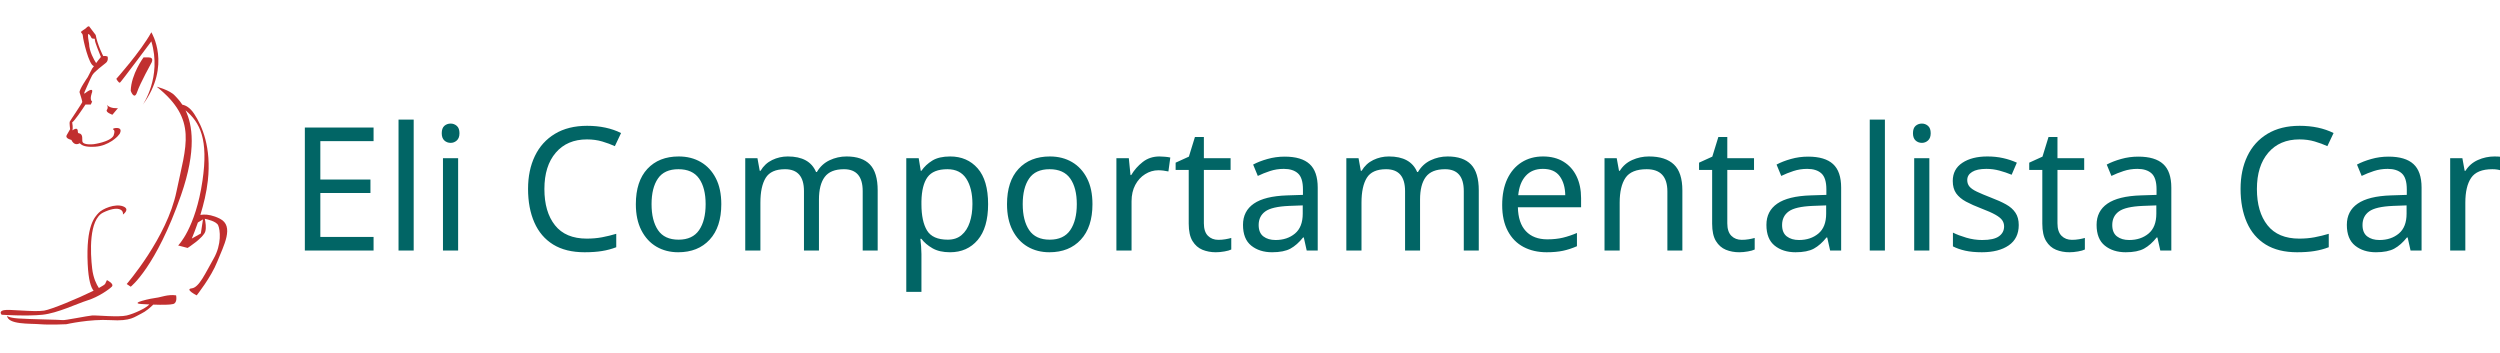
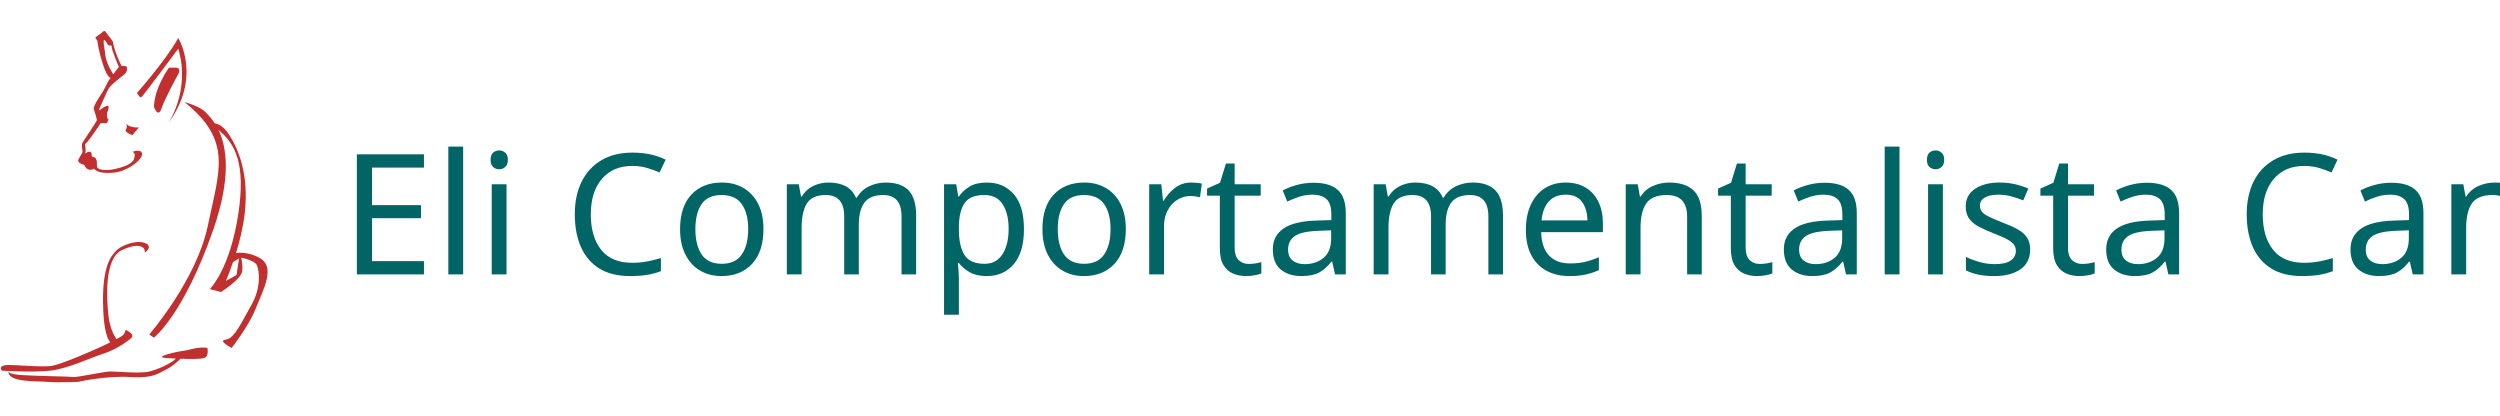
- <svg xmlns="http://www.w3.org/2000/svg" width="925.268" height="130.421" viewBox="0 -2.29 925.268 130.42" class="css-1j8o68f" version="1.1" id="svg26">
+ <svg xmlns="http://www.w3.org/2000/svg" width="785.635" height="130.421" viewBox="0 -2.29 785.635 130.42" class="css-1j8o68f" version="1.1" id="svg26">
  <defs id="SvgjsDefs1489" />
-   <text xml:space="preserve" style="font-style:normal;font-weight:normal;font-size:53.121px;line-height:1.25;font-family:sans-serif;letter-spacing:0px;word-spacing:0px;fill:#016565;fill-opacity:1;stroke:none;stroke-width:1.328" x="106.638" y="90.429" id="text843-3-0">
-     <tspan id="tspan841-8-9" x="106.638" y="90.429" style="font-style:normal;font-variant:normal;font-weight:normal;font-stretch:normal;font-size:63.745px;font-family:'Colonna MT';-inkscape-font-specification:'Colonna MT';fill:#016565;fill-opacity:1;stroke-width:1.328">Eli Comportamentalista Canino</tspan>
+   <text xml:space="preserve" style="font-style:normal;font-weight:normal;font-size:44.035px;line-height:1.25;font-family:sans-serif;letter-spacing:0px;word-spacing:0px;fill:#016565;fill-opacity:1;stroke:none;stroke-width:1.101" x="107.027" y="83.934" id="text843-3-0">
+     <tspan id="tspan841-8-9" x="107.027" y="83.934" style="font-style:normal;font-variant:normal;font-weight:normal;font-stretch:normal;font-size:52.842px;font-family:'Colonna MT';-inkscape-font-specification:'Colonna MT';fill:#016565;fill-opacity:1;stroke-width:1.101">Eli Comportamentalista Canino</tspan>
  </text>
  <g id="SvgjsG1490-1" featurekey="nYIUkx-0" transform="matrix(1.280045,0,0,1.280045,-20.42506,-1.201386)" style="fill:#c12f2f">
    <g id="g17-6">
      <path d="m 50.655,23.027 c 0.358,-0.238 9.061,-11.923 9.061,-11.923 3.1,10.373 -2.504,18.361 -2.504,18.361 8.465,-11.446 2.504,-20.984 2.504,-20.984 -3.1,5.604 -10.134,13.473 -10.134,13.473 0,0 0.716,1.311 1.073,1.073 z" id="path3-8" />
      <path d="m 59.001,15.754 c -1.55,0 -1.55,0 -1.55,0 0,0 -3.577,4.829 -3.696,9.657 0,0 1.013,2.861 1.848,0.358 0.835,-2.504 4.173,-8.525 4.173,-8.525 0,0 0.775,-1.49 -0.775,-1.49 z" id="path5-00" />
      <path d="m 36.587,39.6 c 0.773,1.631 1.881,1.284 2.441,0.962 0.666,0.728 1.772,1.171 4.474,1.005 3.875,-0.238 6.438,-2.983 6.438,-2.983 l 0.596,-0.713 c 0,0 0.656,-1.073 0,-1.523 -0.656,-0.45 -2.444,-0.026 -1.788,0.272 0.656,0.298 0,1.823 0,1.823 -1.073,1.763 -5.663,2.39 -5.663,2.39 0,0 -2.851,0.352 -3.268,-0.662 -0.226,-0.549 0.324,-2.267 -1.024,-2.479 -0.543,-0.085 -0.179,-0.656 -0.477,-1.133 -0.298,-0.477 -1.162,0.111 -1.451,0.287 0.287,-0.566 -0.04,-2.314 -0.04,-2.314 0.671,-0.402 2.817,-3.588 3.848,-5.156 h 1.531 l 0.399,-0.865 c -0.898,-0.596 0,-2.742 0,-2.742 0.282,-1.361 -1.322,-0.25 -2.259,0.494 -0.013,-0.23 -0.002,-0.375 -0.002,-0.375 0,0 1.669,-3.875 2.261,-4.948 0.592,-1.073 3.223,-2.981 3.998,-3.636 0.775,-0.656 0.477,-1.788 0.477,-1.788 -0.476,-0.214 -0.912,-0.218 -1.266,-0.147 -0.147,-0.282 -1.68,-3.275 -2.191,-6.112 L 41.713,6.753 c 0,0 -0.358,-0.06 -0.775,0.417 -0.417,0.477 -1.669,1.013 -1.55,1.312 0.119,0.298 0.536,0.417 0.536,1.133 0,0.712 1.714,8.454 3.2,8.639 l -0.521,0.72 -1.293,2.504 c 0,0 -2.578,3.696 -2.339,4.411 0.238,0.715 0.775,2.444 0.775,2.742 0,0.298 -3.517,5.425 -3.636,5.723 -0.119,0.298 0.119,2.146 0.119,2.146 -0.273,0.542 -1.023,1.715 -1.073,1.942 -0.179,0.81 1.431,1.158 1.431,1.158 z m 5.126,-27.84 c 0,0 -0.656,-3.219 -0.06,-2.742 0.596,0.477 0.588,1.073 0.95,1.252 0.362,0.179 0.839,-0.179 0.779,0.417 -0.054,0.536 1.446,4.2 1.75,4.937 -0.128,0.073 -1.382,1.763 -1.382,1.763 -0.648,-1.013 -1.991,-3.37 -2.037,-5.627 z" id="path7-14" />
      <path d="m 79.516,62.372 c -1.944,-0.97 -3.519,-1.208 -4.664,-1.179 -0.366,0.009 -0.688,0.045 -0.963,0.094 0.934,-3.015 1.781,-6.456 2.161,-9.884 1.073,-9.657 -1.669,-15.857 -3.935,-19.315 -1.247,-1.904 -2.53,-2.506 -3.432,-2.662 -0.901,-1.38 -1.775,-2.187 -2.172,-2.63 C 65.08,25.2 61.265,24.219 61.265,24.219 73.188,33.757 69.73,41.149 66.988,54.503 64.246,67.856 52.591,81.27 52.591,81.27 l 1.163,0.775 c 0,0 7.273,-5.604 14.546,-26.468 4.568,-13.105 3.257,-20.47 1.295,-24.533 4.226,3.5 6.655,8.419 4.905,20.36 -2.027,13.83 -7.034,18.719 -7.034,18.719 l 2.742,0.715 c 0,0 4.65,-2.968 5.127,-4.822 0.282,-1.095 0.062,-2.575 -0.165,-3.606 0.728,0.146 3.348,0.744 3.861,1.871 0.596,1.311 1.073,5.484 -1.312,9.657 -2.385,4.173 -4.181,8.346 -6.323,8.584 -2.142,0.238 1.435,2.027 1.435,2.027 0,0 4.173,-5.246 5.961,-9.777 1.79,-4.531 5.025,-10.254 0.724,-12.4 z m -5.492,4.292 -2.614,1.461 c 0.512,-1.23 1.135,-2.818 1.762,-4.641 l 1.471,-0.906 z" id="path9-1" />
      <path d="m 28.241,90.152 c 4.411,-0.477 10.015,-3.219 13.07,-4.173 3.055,-0.954 6.126,-3.1 6.961,-3.935 0.835,-0.835 -1.401,-1.908 -1.401,-1.908 0,0 0,0 -0.507,1.073 -0.104,0.219 -0.785,0.656 -1.818,1.211 -0.676,-1.004 -1.614,-2.839 -1.941,-5.623 -0.533,-4.531 -1.01,-14.191 3.223,-16.215 4.233,-2.024 5.905,-0.815 5.665,0.606 0,0 2.267,-1.56 0,-2.394 -2.267,-0.835 -5.931,0.715 -7.02,1.908 -1.089,1.192 -3.683,3.577 -3.161,14.784 0.217,4.652 0.939,6.797 1.71,7.715 -4.507,2.224 -12.196,5.42 -14.303,5.757 -2.981,0.477 -10.134,-0.477 -11.684,-0.119 -1.55,0.358 -0.596,1.312 -0.596,1.312 0,0 7.39,0.478 11.802,0.001 z" id="path11-5" />
      <path d="m 61.148,85.25 c -1.192,0.106 -8.108,1.563 -4.285,1.802 0.762,0.048 1.532,0.09 2.288,0.125 -0.094,0.072 -0.185,0.149 -0.269,0.232 -0.835,0.835 -3.934,2.385 -6.289,2.954 -2.355,0.57 -8.733,-0.093 -9.989,0 -1.256,0.093 -7.925,1.457 -8.521,1.338 C 33.487,91.582 24.426,91.463 21.206,91.224 18.193,91.001 18,90.441 17.988,90.37 c 0.131,2.707 6.679,2.285 9.537,2.523 2.861,0.238 7.617,0 7.617,0 0,0 6.81,-1.55 12.771,-1.185 5.961,0.365 6.915,-0.961 8.949,-1.915 1.249,-0.586 2.577,-1.754 3.418,-2.57 2.581,0.094 4.837,0.078 5.755,-0.172 1.312,-0.358 0.835,-2.504 0.835,-2.504 -2.384,-0.357 -4.53,0.597 -5.722,0.703 z" id="path13-87" />
      <path d="m 46.87,29.465 c 0,0 0.507,0.715 0,1.431 -0.507,0.715 1.587,1.431 1.587,1.431 l 1.602,-1.908 c 0,0 -2.204,0.238 -3.189,-0.954 z" id="path15-6" />
    </g>
  </g>
</svg>
